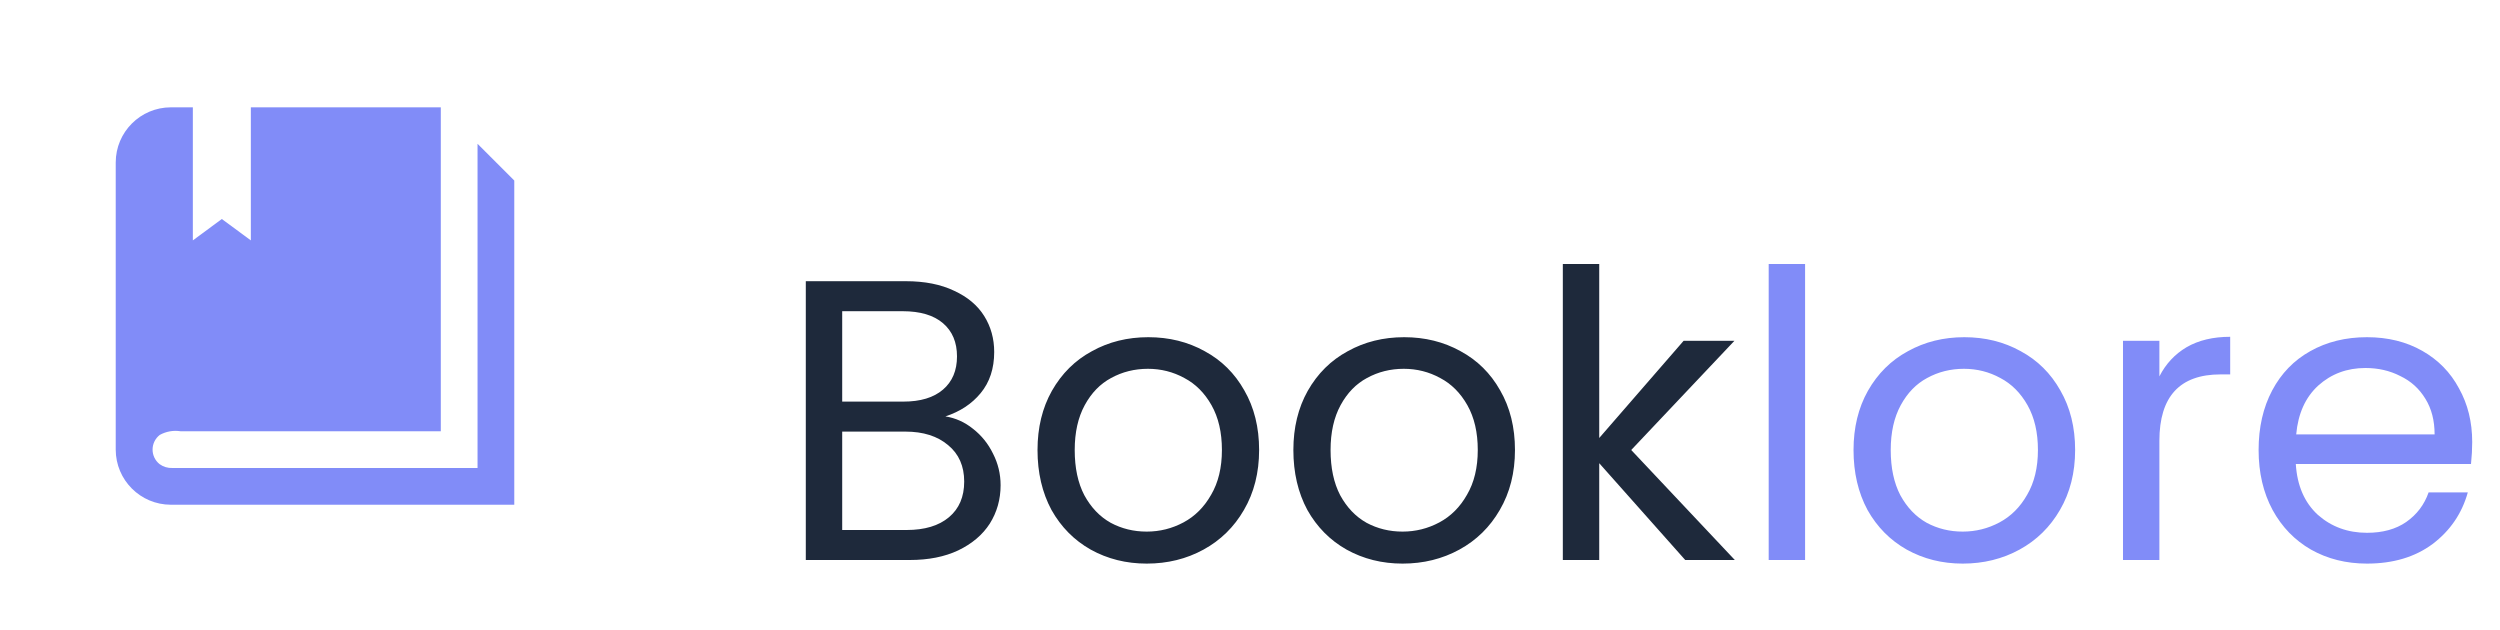
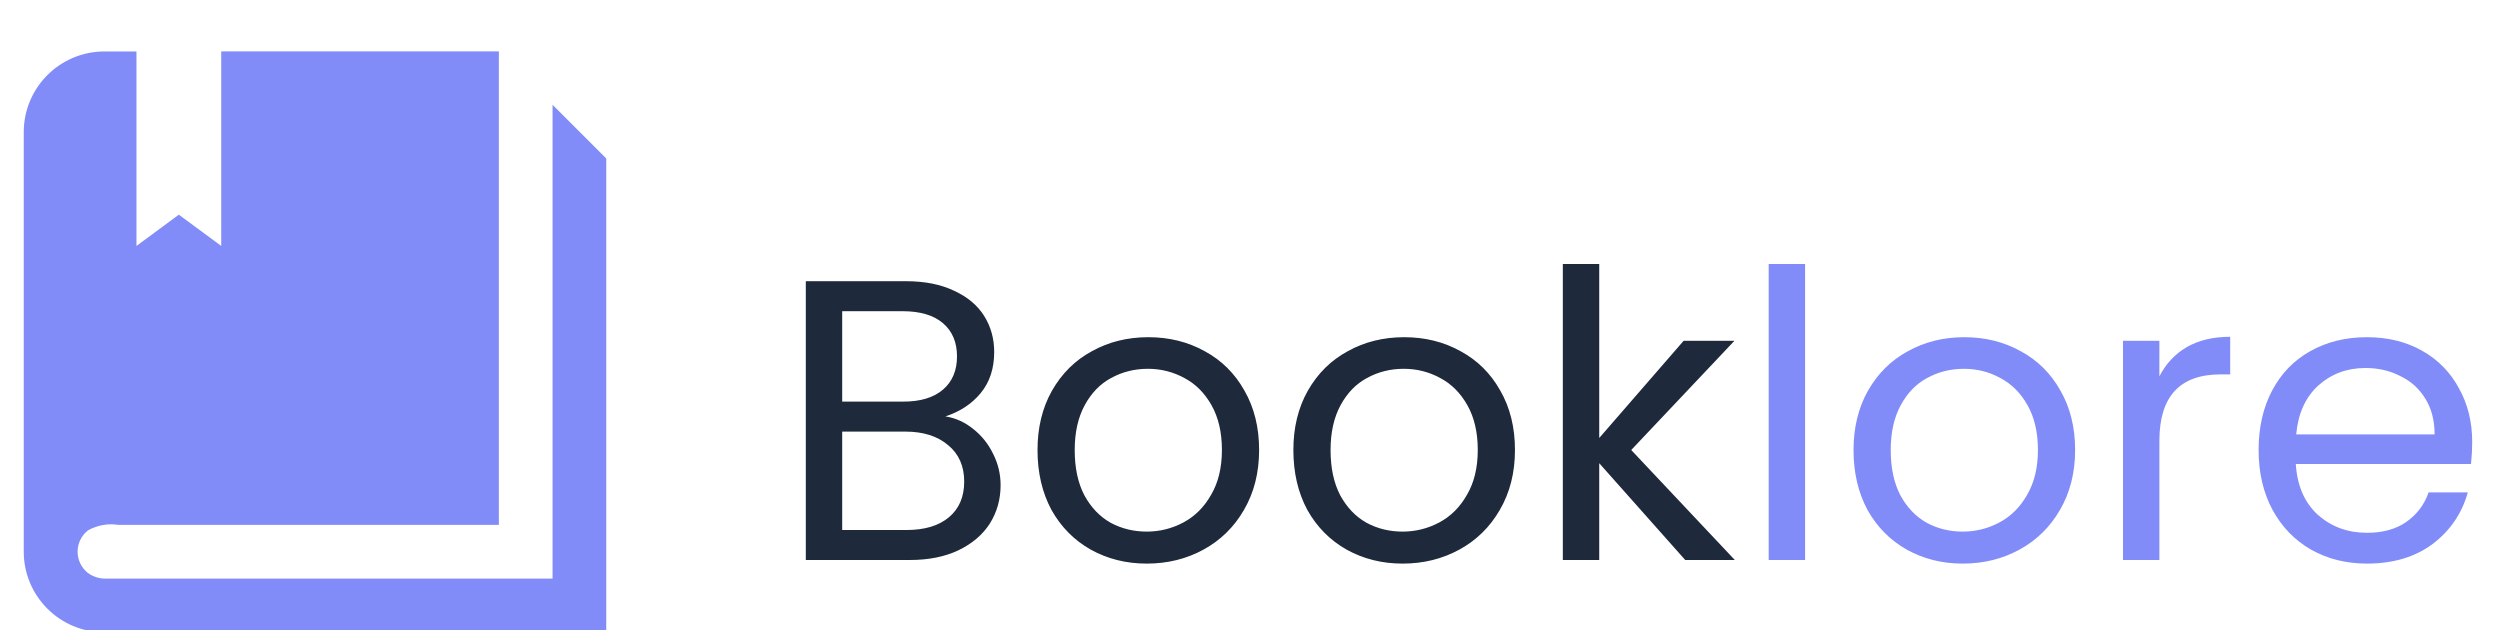
<svg xmlns="http://www.w3.org/2000/svg" width="500" height="126" viewBox="0 0 500 126" fill="none">
  <path d="M189.08 83.28C191.107 83.6 192.947 84.427 194.6 85.76C196.307 87.093 197.64 88.747 198.6 90.72C199.613 92.693 200.12 94.8 200.12 97.04C200.12 99.867 199.4 102.427 197.96 104.72C196.52 106.96 194.413 108.747 191.64 110.08C188.92 111.36 185.693 112 181.96 112H161.16V56.24H181.16C184.947 56.24 188.173 56.88 190.84 58.16C193.507 59.387 195.507 61.067 196.84 63.2C198.173 65.333 198.84 67.733 198.84 70.4C198.84 73.707 197.933 76.453 196.12 78.64C194.36 80.773 192.013 82.32 189.08 83.28ZM168.44 80.32H180.68C184.093 80.32 186.733 79.52 188.6 77.92C190.467 76.32 191.4 74.107 191.4 71.28C191.4 68.453 190.467 66.24 188.6 64.64C186.733 63.04 184.04 62.24 180.52 62.24H168.44V80.32ZM181.32 106C184.947 106 187.773 105.147 189.8 103.44C191.827 101.733 192.84 99.36 192.84 96.32C192.84 93.227 191.773 90.8 189.64 89.04C187.507 87.227 184.653 86.32 181.08 86.32H168.44V106H181.32ZM229.343 112.72C225.236 112.72 221.503 111.787 218.143 109.92C214.836 108.053 212.223 105.413 210.303 102C208.436 98.533 207.503 94.533 207.503 90C207.503 85.52 208.463 81.573 210.383 78.16C212.356 74.693 215.023 72.053 218.383 70.24C221.743 68.373 225.503 67.44 229.663 67.44C233.823 67.44 237.583 68.373 240.943 70.24C244.303 72.053 246.943 74.667 248.863 78.08C250.836 81.493 251.823 85.467 251.823 90C251.823 94.533 250.809 98.533 248.783 102C246.809 105.413 244.116 108.053 240.703 109.92C237.289 111.787 233.503 112.72 229.343 112.72ZM229.343 106.32C231.956 106.32 234.409 105.707 236.703 104.48C238.996 103.253 240.836 101.413 242.223 98.96C243.663 96.507 244.383 93.52 244.383 90C244.383 86.48 243.689 83.493 242.303 81.04C240.916 78.587 239.103 76.773 236.863 75.6C234.623 74.373 232.196 73.76 229.583 73.76C226.916 73.76 224.463 74.373 222.223 75.6C220.036 76.773 218.276 78.587 216.943 81.04C215.609 83.493 214.943 86.48 214.943 90C214.943 93.573 215.583 96.587 216.863 99.04C218.196 101.493 219.956 103.333 222.143 104.56C224.329 105.733 226.729 106.32 229.343 106.32ZM280.514 112.72C276.408 112.72 272.674 111.787 269.314 109.92C266.008 108.053 263.394 105.413 261.474 102C259.608 98.533 258.674 94.533 258.674 90C258.674 85.52 259.634 81.573 261.554 78.16C263.528 74.693 266.194 72.053 269.554 70.24C272.914 68.373 276.674 67.44 280.834 67.44C284.994 67.44 288.754 68.373 292.114 70.24C295.474 72.053 298.114 74.667 300.034 78.08C302.008 81.493 302.994 85.467 302.994 90C302.994 94.533 301.981 98.533 299.954 102C297.981 105.413 295.288 108.053 291.874 109.92C288.461 111.787 284.674 112.72 280.514 112.72ZM280.514 106.32C283.128 106.32 285.581 105.707 287.874 104.48C290.168 103.253 292.008 101.413 293.394 98.96C294.834 96.507 295.554 93.52 295.554 90C295.554 86.48 294.861 83.493 293.474 81.04C292.088 78.587 290.274 76.773 288.034 75.6C285.794 74.373 283.368 73.76 280.754 73.76C278.088 73.76 275.634 74.373 273.394 75.6C271.208 76.773 269.448 78.587 268.114 81.04C266.781 83.493 266.114 86.48 266.114 90C266.114 93.573 266.754 96.587 268.034 99.04C269.368 101.493 271.128 103.333 273.314 104.56C275.501 105.733 277.901 106.32 280.514 106.32ZM337.046 112L319.846 92.64V112H312.566V52.8H319.846V87.6L336.726 68.16H346.886L326.246 90L346.966 112H337.046Z" fill="#1e293b" />
  <path d="M361.018 52.8V112H353.738V52.8H361.018ZM392.546 112.72C388.439 112.72 384.706 111.787 381.346 109.92C378.039 108.053 375.426 105.413 373.506 102C371.639 98.533 370.706 94.533 370.706 90C370.706 85.52 371.666 81.573 373.586 78.16C375.559 74.693 378.226 72.053 381.586 70.24C384.946 68.373 388.706 67.44 392.866 67.44C397.026 67.44 400.786 68.373 404.146 70.24C407.506 72.053 410.146 74.667 412.066 78.08C414.039 81.493 415.026 85.467 415.026 90C415.026 94.533 414.012 98.533 411.986 102C410.012 105.413 407.319 108.053 403.906 109.92C400.492 111.787 396.706 112.72 392.546 112.72ZM392.546 106.32C395.159 106.32 397.612 105.707 399.906 104.48C402.199 103.253 404.039 101.413 405.426 98.96C406.866 96.507 407.586 93.52 407.586 90C407.586 86.48 406.892 83.493 405.506 81.04C404.119 78.587 402.306 76.773 400.066 75.6C397.826 74.373 395.399 73.76 392.786 73.76C390.119 73.76 387.666 74.373 385.426 75.6C383.239 76.773 381.479 78.587 380.146 81.04C378.812 83.493 378.146 86.48 378.146 90C378.146 93.573 378.786 96.587 380.066 99.04C381.399 101.493 383.159 103.333 385.346 104.56C387.532 105.733 389.932 106.32 392.546 106.32ZM431.878 75.28C433.158 72.773 434.971 70.827 437.318 69.44C439.718 68.053 442.624 67.36 446.038 67.36V74.88H444.118C435.958 74.88 431.878 79.307 431.878 88.16V112H424.598V68.16H431.878V75.28ZM494.441 88.4C494.441 89.787 494.361 91.253 494.201 92.8H459.161C459.428 97.12 460.895 100.507 463.561 102.96C466.281 105.36 469.561 106.56 473.401 106.56C476.548 106.56 479.161 105.84 481.241 104.4C483.375 102.907 484.868 100.933 485.721 98.48H493.561C492.388 102.693 490.041 106.133 486.521 108.8C483.001 111.413 478.628 112.72 473.401 112.72C469.241 112.72 465.508 111.787 462.201 109.92C458.948 108.053 456.388 105.413 454.521 102C452.655 98.533 451.721 94.533 451.721 90C451.721 85.467 452.628 81.493 454.441 78.08C456.255 74.667 458.788 72.053 462.041 70.24C465.348 68.373 469.135 67.44 473.401 67.44C477.561 67.44 481.241 68.347 484.441 70.16C487.641 71.973 490.095 74.48 491.801 77.68C493.561 80.827 494.441 84.4 494.441 88.4ZM486.921 86.88C486.921 84.107 486.308 81.733 485.081 79.76C483.855 77.733 482.175 76.213 480.041 75.2C477.961 74.133 475.641 73.6 473.081 73.6C469.401 73.6 466.255 74.773 463.641 77.12C461.081 79.467 459.615 82.72 459.241 86.88H486.921Z" fill="#818CF8" />
-   <svg viewBox="-2.5 0 19 19" width="126" height="126" x="0" y="0">
+   <svg viewBox="0.5 2.175 13 13" width="126" height="126" x="0" y="0">
    <path d="M11.902 14.114V4.337l1.108 1.108v9.777H2.652A1.664 1.664 0 0 1 .99 13.559V4.9a1.665 1.665 0 0 1 1.662-1.663h.664V7.25l.874-.645.875.645V3.236h5.729v9.77h-7.85a.978.978 0 0 0-.626.111.56.56 0 0 0-.006.88.613.613 0 0 0 .39.117h9.2z" fill="#818CF8" />
  </svg>
</svg>
